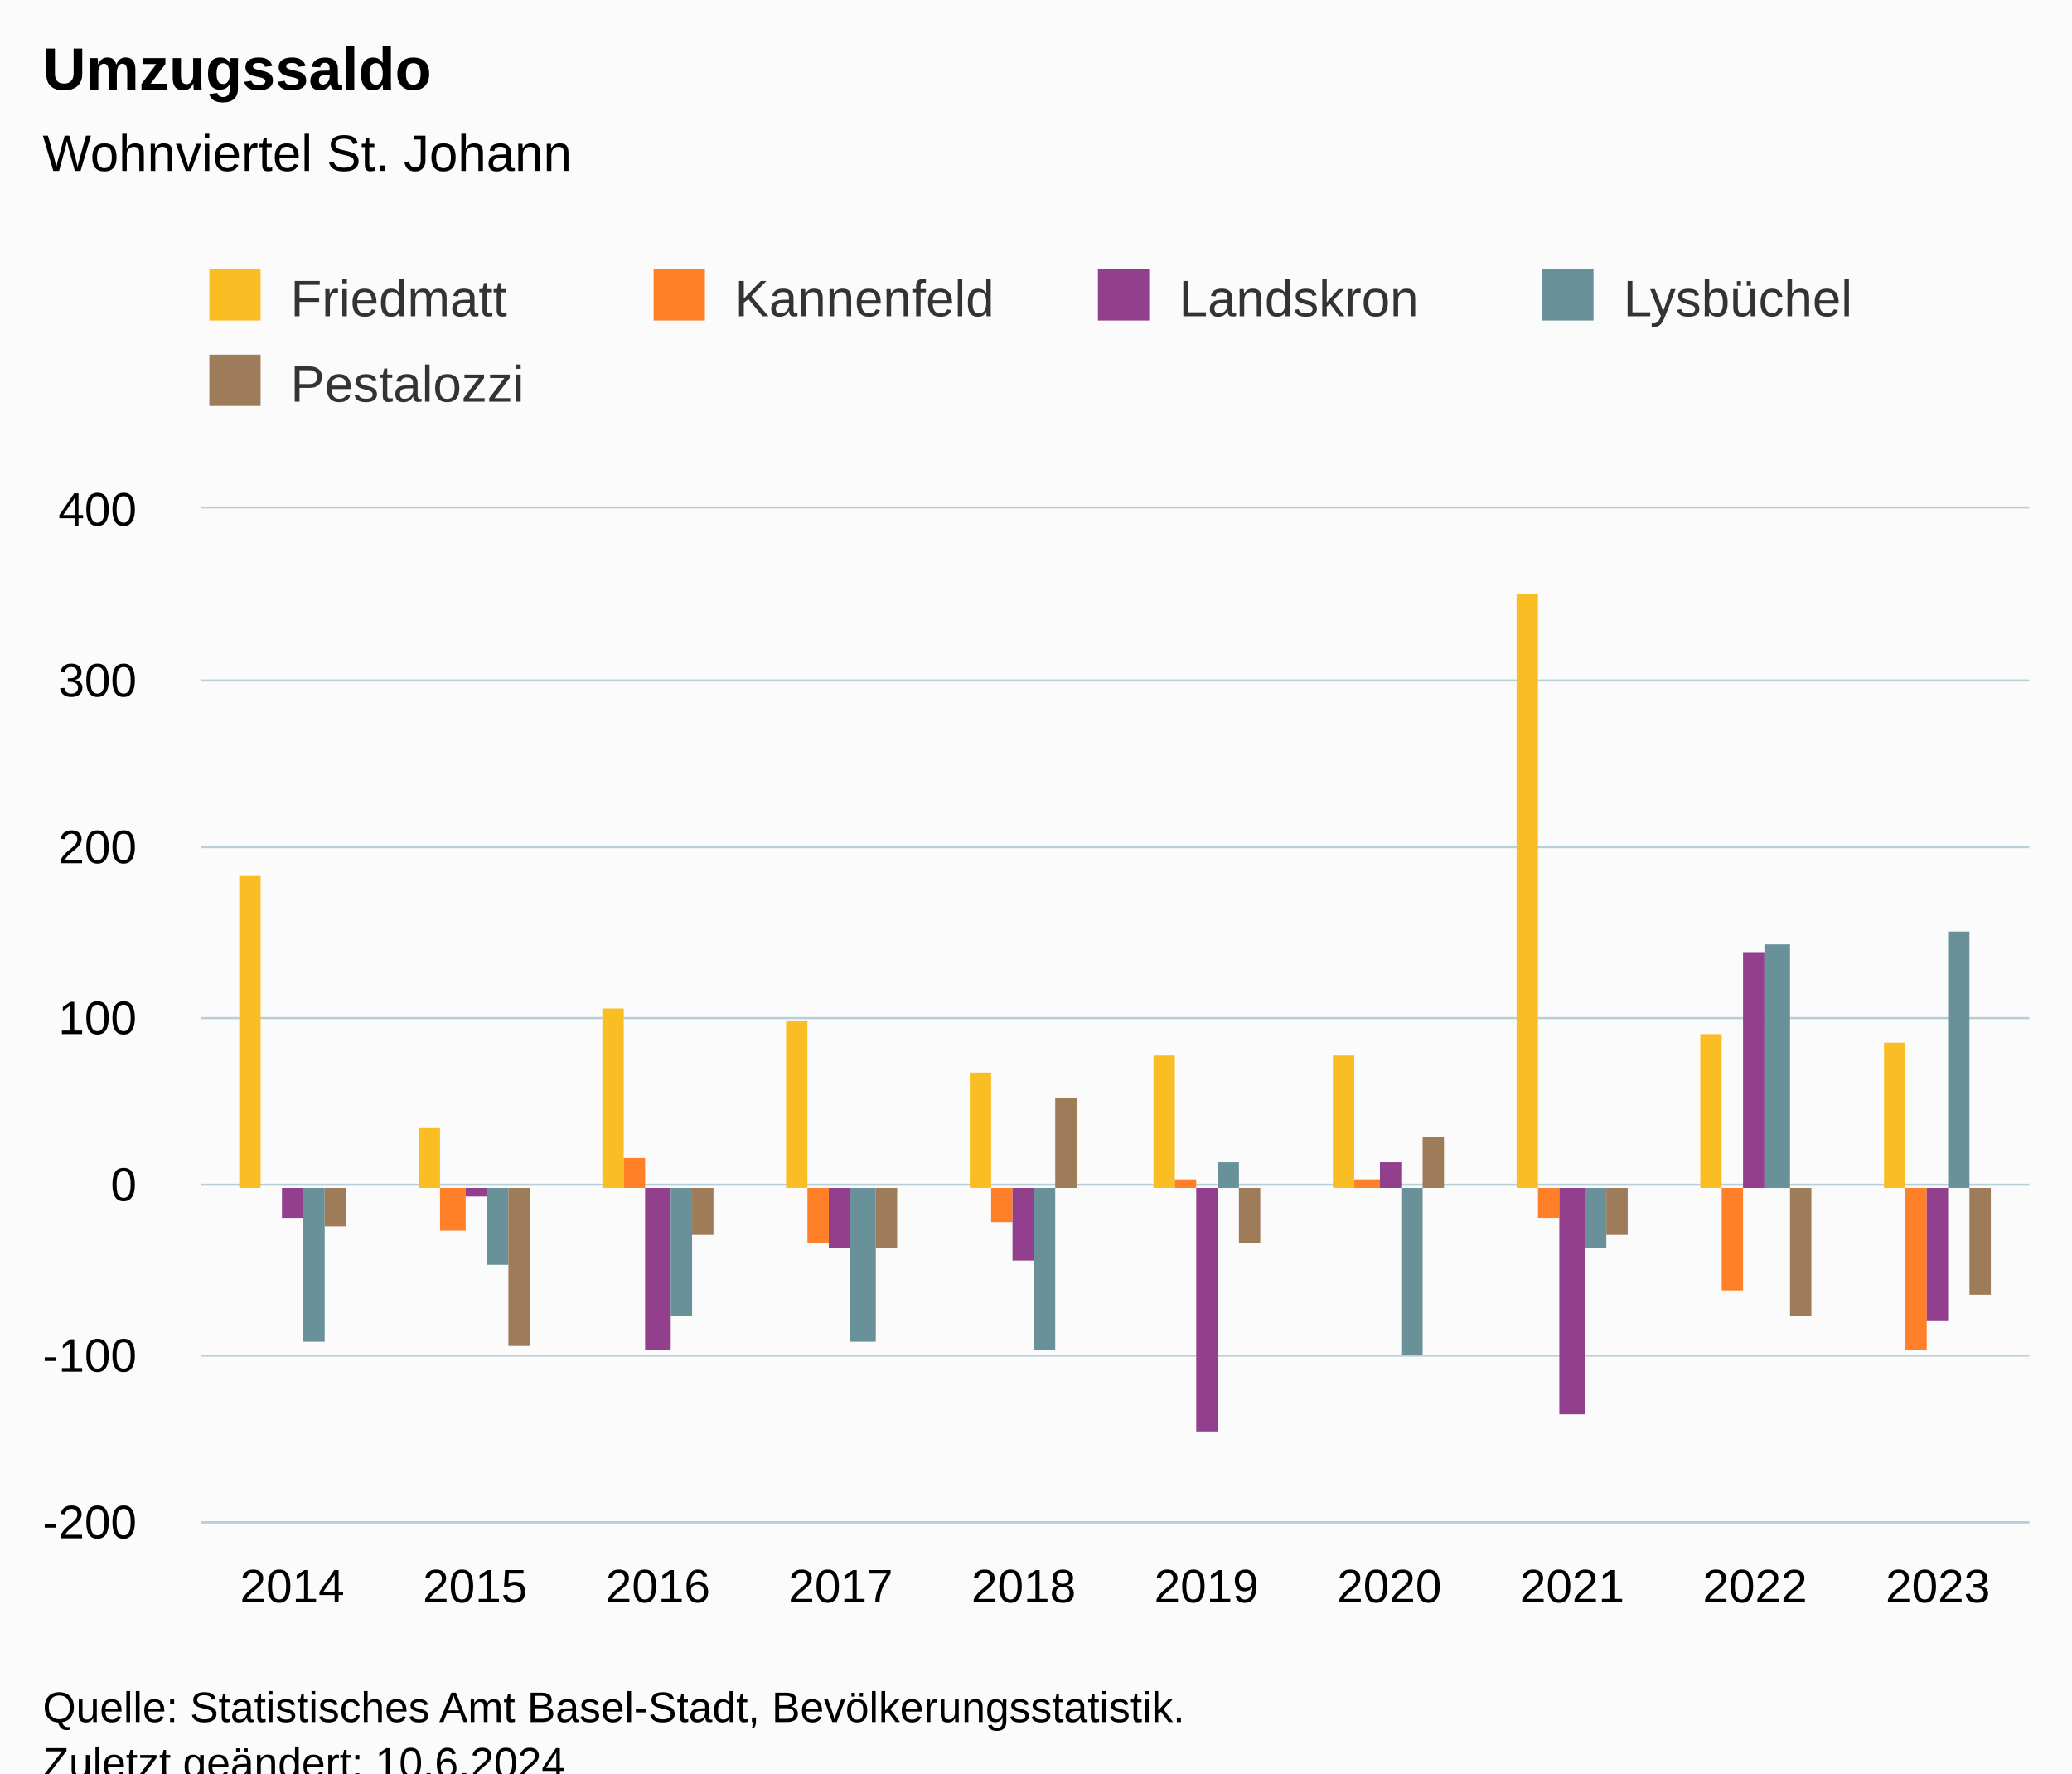
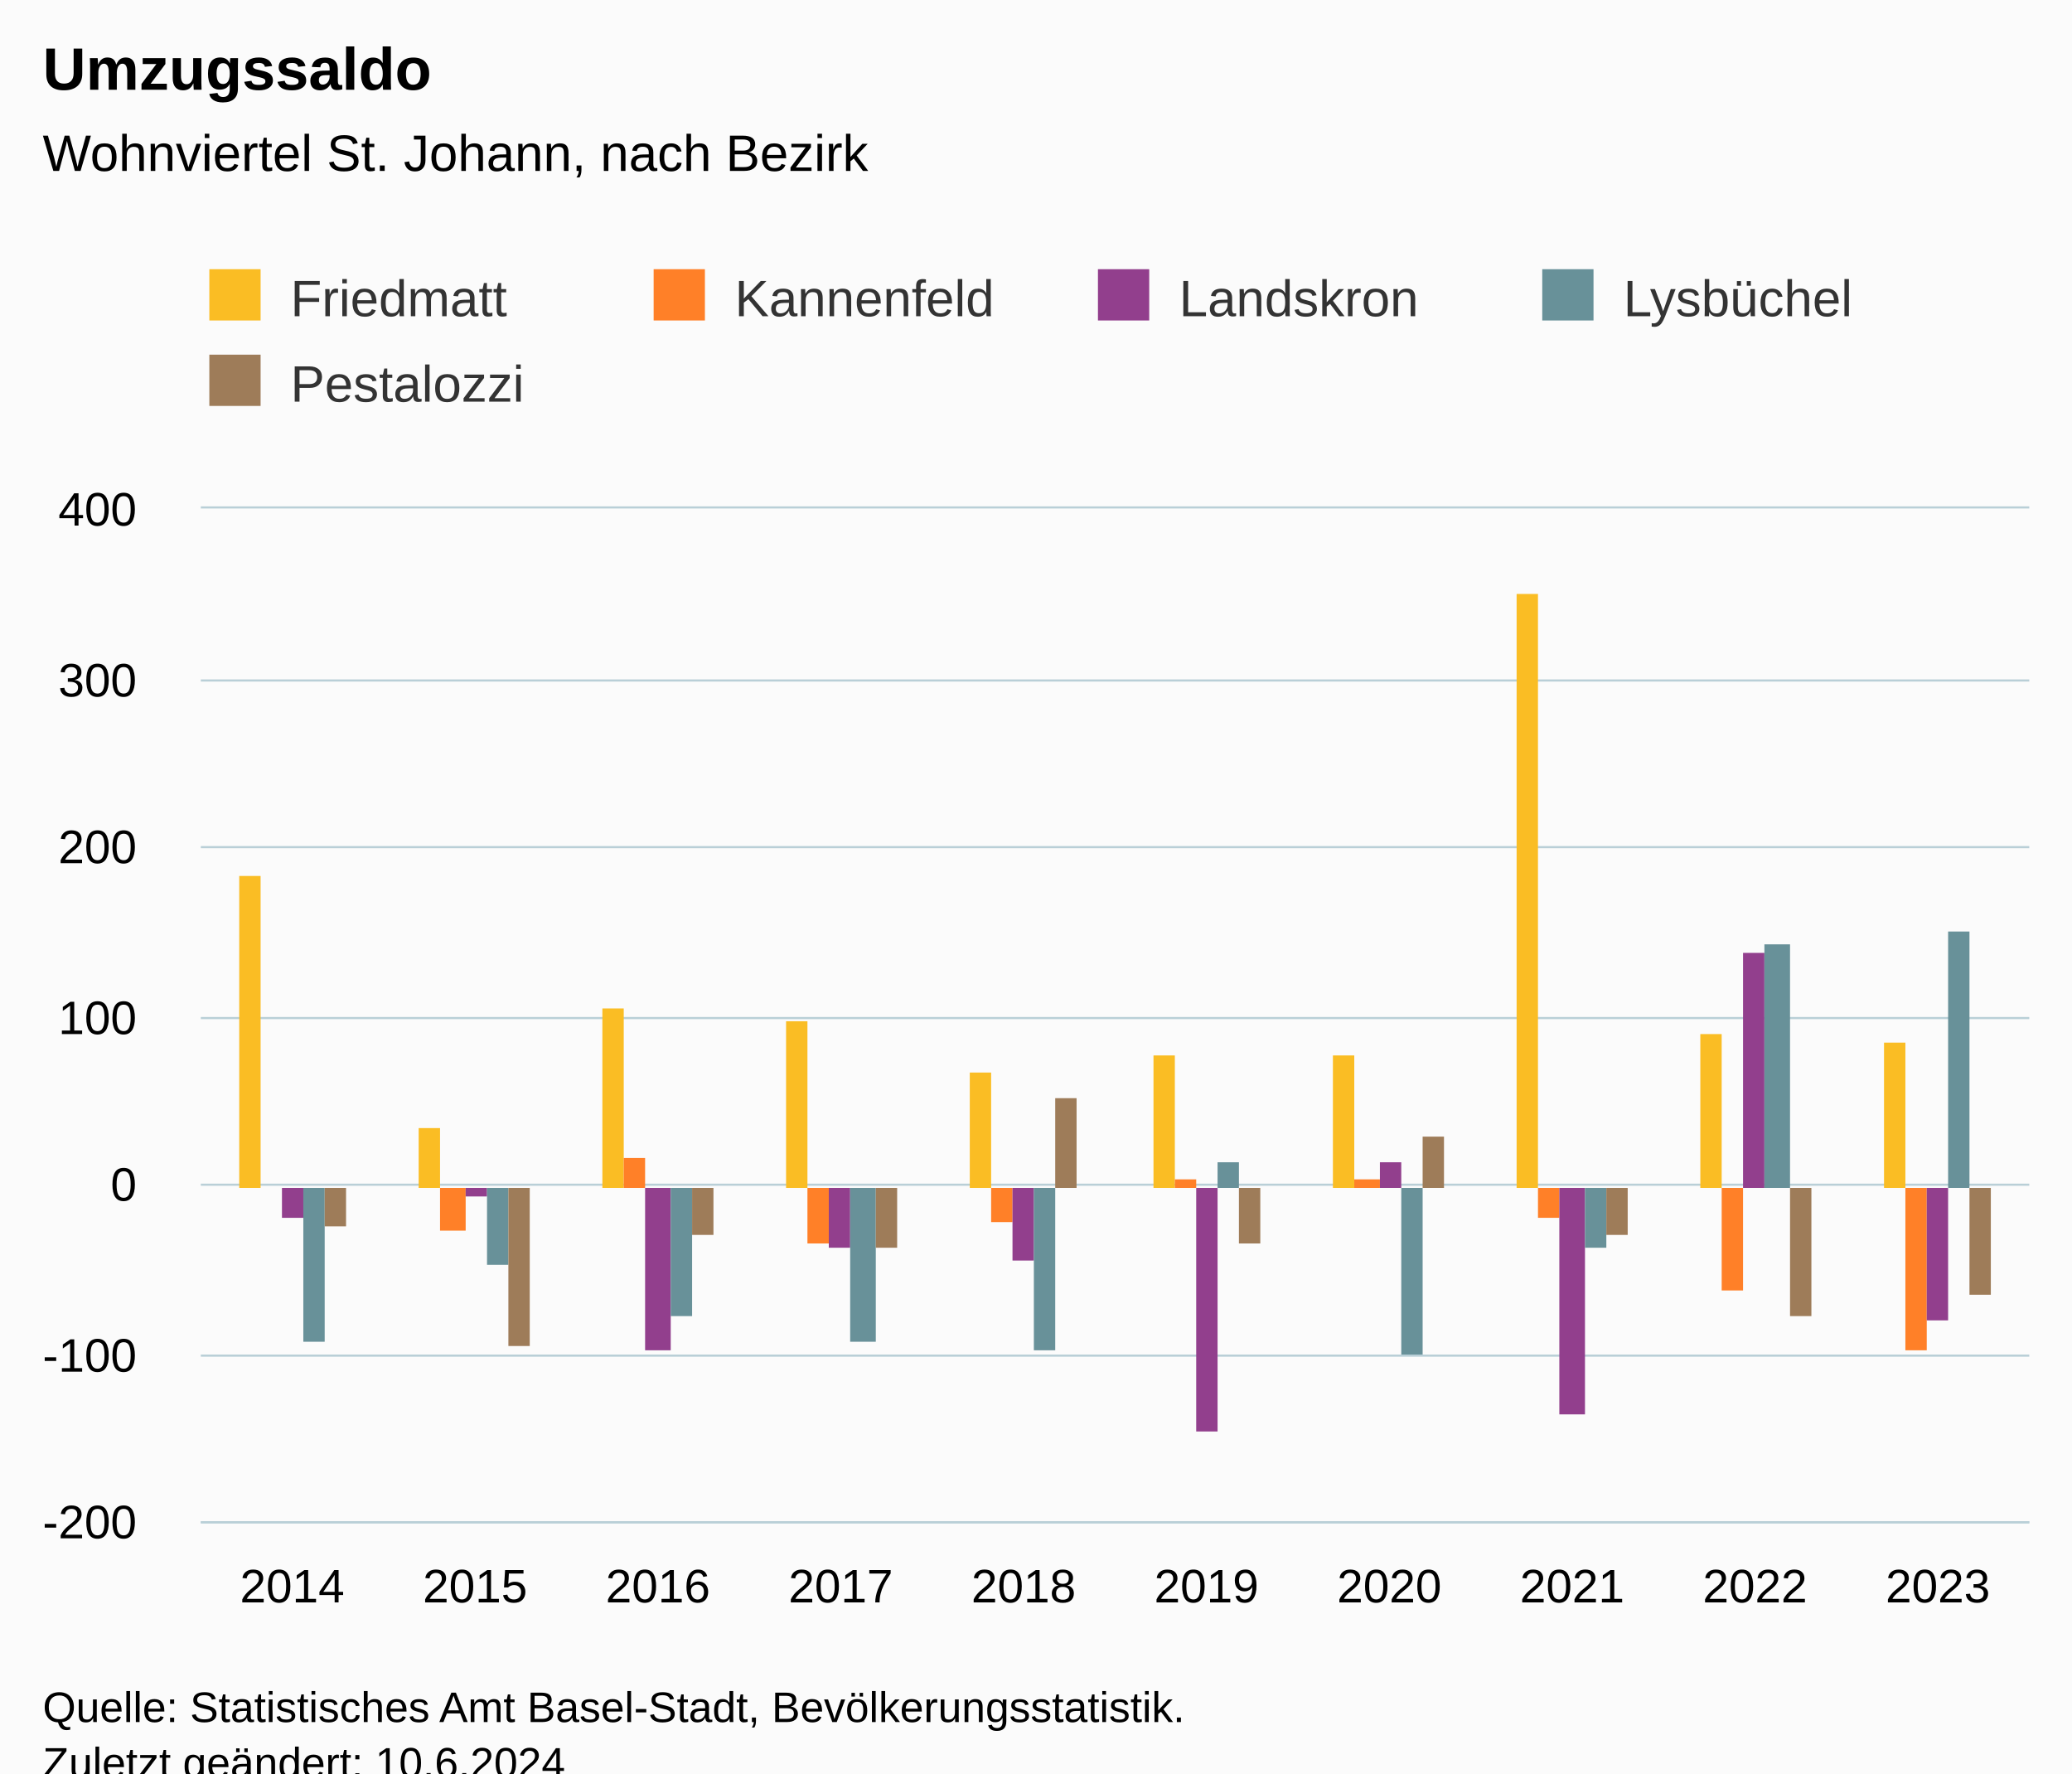
<svg xmlns="http://www.w3.org/2000/svg" version="1.1" class="highcharts-root" style="font-family:Arial;font-size:12px;" viewBox="0 0 485 415">
  <defs>
-     <clipPath id="highcharts-42h538m-57-">
+     <clipPath id="highcharts-vkbaqmk-57-">
      <rect x="0" y="0" width="428" height="237" fill="none" />
    </clipPath>
-     <clipPath id="highcharts-42h538m-68-">
+     <clipPath id="highcharts-vkbaqmk-68-">
      <rect x="0" y="0" width="428" height="237" fill="none" />
    </clipPath>
-     <clipPath id="highcharts-42h538m-109-">
+     <clipPath id="highcharts-vkbaqmk-109-">
      <rect x="47" y="119" width="428" height="237" fill="none" />
    </clipPath>
  </defs>
  <rect fill="#fbfbfb" class="highcharts-background" x="0" y="0" width="485" height="428" rx="0" ry="0" />
  <rect fill="none" class="highcharts-plot-background" x="47" y="119" width="428" height="237" />
  <g class="highcharts-pane-group" data-z-index="0" />
  <g class="highcharts-grid highcharts-xaxis-grid" data-z-index="1">
    <path fill="none" data-z-index="1" class="highcharts-grid-line" d="M 89.5 119 L 89.5 356" opacity="1" />
    <path fill="none" data-z-index="1" class="highcharts-grid-line" d="M 132.5 119 L 132.5 356" opacity="1" />
    <path fill="none" data-z-index="1" class="highcharts-grid-line" d="M 174.5 119 L 174.5 356" opacity="1" />
    <path fill="none" data-z-index="1" class="highcharts-grid-line" d="M 217.5 119 L 217.5 356" opacity="1" />
    <path fill="none" data-z-index="1" class="highcharts-grid-line" d="M 260.5 119 L 260.5 356" opacity="1" />
    <path fill="none" data-z-index="1" class="highcharts-grid-line" d="M 303.5 119 L 303.5 356" opacity="1" />
    <path fill="none" data-z-index="1" class="highcharts-grid-line" d="M 346.5 119 L 346.5 356" opacity="1" />
    <path fill="none" data-z-index="1" class="highcharts-grid-line" d="M 388.5 119 L 388.5 356" opacity="1" />
    <path fill="none" data-z-index="1" class="highcharts-grid-line" d="M 431.5 119 L 431.5 356" opacity="1" />
    <path fill="none" data-z-index="1" class="highcharts-grid-line" d="M 474.5 119 L 474.5 356" opacity="1" />
    <path fill="none" data-z-index="1" class="highcharts-grid-line" d="M 46.5 119 L 46.5 356" opacity="1" />
  </g>
  <g class="highcharts-grid highcharts-yaxis-grid" data-z-index="1">
    <path fill="none" stroke="#B9CFD7" stroke-width="0.5" data-z-index="1" class="highcharts-grid-line" d="M 47 356.25 L 475 356.25" opacity="1" />
    <path fill="none" stroke="#B9CFD7" stroke-width="0.5" data-z-index="1" class="highcharts-grid-line" d="M 47 317.25 L 475 317.25" opacity="1" />
    <path fill="none" stroke="#B9CFD7" stroke-width="0.5" data-z-index="1" class="highcharts-grid-line" d="M 47 277.25 L 475 277.25" opacity="1" />
    <path fill="none" stroke="#B9CFD7" stroke-width="0.5" data-z-index="1" class="highcharts-grid-line" d="M 47 238.25 L 475 238.25" opacity="1" />
    <path fill="none" stroke="#B9CFD7" stroke-width="0.5" data-z-index="1" class="highcharts-grid-line" d="M 47 198.25 L 475 198.25" opacity="1" />
    <path fill="none" stroke="#B9CFD7" stroke-width="0.5" data-z-index="1" class="highcharts-grid-line" d="M 47 159.25 L 475 159.25" opacity="1" />
    <path fill="none" stroke="#B9CFD7" stroke-width="0.5" data-z-index="1" class="highcharts-grid-line" d="M 47 118.75 L 475 118.75" opacity="1" />
  </g>
  <rect fill="none" class="highcharts-plot-border" data-z-index="1" x="47" y="119" width="428" height="237" />
  <g class="highcharts-axis highcharts-xaxis" data-z-index="2">
    <path fill="none" class="highcharts-axis-line" stroke="#B9CFD7" stroke-width="0.5" data-z-index="7" d="M 47 356.25 L 475 356.25" />
  </g>
  <g class="highcharts-axis highcharts-yaxis" data-z-index="2">
    <path fill="none" class="highcharts-axis-line" data-z-index="7" d="M 47 119 L 47 356" />
  </g>
  <g class="highcharts-series-group" data-z-index="3">
-     <g class="highcharts-series highcharts-series-0 highcharts-column-series" data-z-index="0.1" opacity="1" transform="translate(47,119) scale(1 1)" clip-path="url(#highcharts-42h538m-68-)">
+     <g class="highcharts-series highcharts-series-0 highcharts-column-series" data-z-index="0.1" opacity="1" transform="translate(47,119) scale(1 1)" clip-path="url(#highcharts-vkbaqmk-68-)">
      <rect x="9" y="86" width="5" height="73" fill="#FABD24" opacity="1" class="highcharts-point" />
      <rect x="51" y="145" width="5" height="14" fill="#FABD24" opacity="1" class="highcharts-point" />
      <rect x="94" y="117" width="5" height="42" fill="#FABD24" opacity="1" class="highcharts-point" />
      <rect x="137" y="120" width="5" height="39" fill="#FABD24" opacity="1" class="highcharts-point" />
      <rect x="180" y="132" width="5" height="27" fill="#FABD24" opacity="1" class="highcharts-point" />
      <rect x="223" y="128" width="5" height="31" fill="#FABD24" opacity="1" class="highcharts-point" />
      <rect x="265" y="128" width="5" height="31" fill="#FABD24" opacity="1" class="highcharts-point" />
      <rect x="308" y="20" width="5" height="139" fill="#FABD24" opacity="1" class="highcharts-point" />
      <rect x="351" y="123" width="5" height="36" fill="#FABD24" opacity="1" class="highcharts-point" />
      <rect x="394" y="125" width="5" height="34" fill="#FABD24" opacity="1" class="highcharts-point" />
    </g>
    <g class="highcharts-markers highcharts-series-0 highcharts-column-series" data-z-index="0.1" opacity="1" transform="translate(47,119) scale(1 1)" clip-path="none" />
-     <g class="highcharts-series highcharts-series-1 highcharts-column-series" data-z-index="0.1" opacity="1" transform="translate(47,119) scale(1 1)" clip-path="url(#highcharts-42h538m-68-)">
+     <g class="highcharts-series highcharts-series-1 highcharts-column-series" data-z-index="0.1" opacity="1" transform="translate(47,119) scale(1 1)" clip-path="url(#highcharts-vkbaqmk-68-)">
      <rect x="14" y="159" width="5" height="0" fill="#FF8028" opacity="1" class="highcharts-point" />
      <rect x="56" y="159" width="6" height="10" fill="#FF8028" opacity="1" class="highcharts-point highcharts-negative" />
      <rect x="99" y="152" width="5" height="7" fill="#FF8028" opacity="1" class="highcharts-point" />
      <rect x="142" y="159" width="5" height="13" fill="#FF8028" opacity="1" class="highcharts-point highcharts-negative" />
      <rect x="185" y="159" width="5" height="8" fill="#FF8028" opacity="1" class="highcharts-point highcharts-negative" />
      <rect x="228" y="157" width="5" height="2" fill="#FF8028" opacity="1" class="highcharts-point" />
      <rect x="270" y="157" width="6" height="2" fill="#FF8028" opacity="1" class="highcharts-point" />
      <rect x="313" y="159" width="5" height="7" fill="#FF8028" opacity="1" class="highcharts-point highcharts-negative" />
      <rect x="356" y="159" width="5" height="24" fill="#FF8028" opacity="1" class="highcharts-point highcharts-negative" />
      <rect x="399" y="159" width="5" height="38" fill="#FF8028" opacity="1" class="highcharts-point highcharts-negative" />
    </g>
    <g class="highcharts-markers highcharts-series-1 highcharts-column-series" data-z-index="0.1" opacity="1" transform="translate(47,119) scale(1 1)" clip-path="none" />
-     <g class="highcharts-series highcharts-series-2 highcharts-column-series" data-z-index="0.1" opacity="1" transform="translate(47,119) scale(1 1)" clip-path="url(#highcharts-42h538m-68-)">
+     <g class="highcharts-series highcharts-series-2 highcharts-column-series" data-z-index="0.1" opacity="1" transform="translate(47,119) scale(1 1)" clip-path="url(#highcharts-vkbaqmk-68-)">
      <rect x="19" y="159" width="5" height="7" fill="#923F8D" opacity="1" class="highcharts-point highcharts-negative" />
      <rect x="62" y="159" width="5" height="2" fill="#923F8D" opacity="1" class="highcharts-point highcharts-negative" />
      <rect x="104" y="159" width="6" height="38" fill="#923F8D" opacity="1" class="highcharts-point highcharts-negative" />
      <rect x="147" y="159" width="5" height="14" fill="#923F8D" opacity="1" class="highcharts-point highcharts-negative" />
      <rect x="190" y="159" width="5" height="17" fill="#923F8D" opacity="1" class="highcharts-point highcharts-negative" />
      <rect x="233" y="159" width="5" height="57" fill="#923F8D" opacity="1" class="highcharts-point highcharts-negative" />
      <rect x="276" y="153" width="5" height="6" fill="#923F8D" opacity="1" class="highcharts-point" />
      <rect x="318" y="159" width="6" height="53" fill="#923F8D" opacity="1" class="highcharts-point highcharts-negative" />
      <rect x="361" y="104" width="5" height="55" fill="#923F8D" opacity="1" class="highcharts-point" />
      <rect x="404" y="159" width="5" height="31" fill="#923F8D" opacity="1" class="highcharts-point highcharts-negative" />
    </g>
    <g class="highcharts-markers highcharts-series-2 highcharts-column-series" data-z-index="0.1" opacity="1" transform="translate(47,119) scale(1 1)" clip-path="none" />
-     <g class="highcharts-series highcharts-series-3 highcharts-column-series" data-z-index="0.1" opacity="1" transform="translate(47,119) scale(1 1)" clip-path="url(#highcharts-42h538m-68-)">
+     <g class="highcharts-series highcharts-series-3 highcharts-column-series" data-z-index="0.1" opacity="1" transform="translate(47,119) scale(1 1)" clip-path="url(#highcharts-vkbaqmk-68-)">
      <rect x="24" y="159" width="5" height="36" fill="#689199" opacity="1" class="highcharts-point highcharts-negative" />
      <rect x="67" y="159" width="5" height="18" fill="#689199" opacity="1" class="highcharts-point highcharts-negative" />
      <rect x="110" y="159" width="5" height="30" fill="#689199" opacity="1" class="highcharts-point highcharts-negative" />
      <rect x="152" y="159" width="6" height="36" fill="#689199" opacity="1" class="highcharts-point highcharts-negative" />
      <rect x="195" y="159" width="5" height="38" fill="#689199" opacity="1" class="highcharts-point highcharts-negative" />
      <rect x="238" y="153" width="5" height="6" fill="#689199" opacity="1" class="highcharts-point" />
      <rect x="281" y="159" width="5" height="39" fill="#689199" opacity="1" class="highcharts-point highcharts-negative" />
      <rect x="324" y="159" width="5" height="14" fill="#689199" opacity="1" class="highcharts-point highcharts-negative" />
      <rect x="366" y="102" width="6" height="57" fill="#689199" opacity="1" class="highcharts-point" />
      <rect x="409" y="99" width="5" height="60" fill="#689199" opacity="1" class="highcharts-point" />
    </g>
    <g class="highcharts-markers highcharts-series-3 highcharts-column-series" data-z-index="0.1" opacity="1" transform="translate(47,119) scale(1 1)" clip-path="none" />
-     <g class="highcharts-series highcharts-series-4 highcharts-column-series" data-z-index="0.1" opacity="1" transform="translate(47,119) scale(1 1)" clip-path="url(#highcharts-42h538m-68-)">
+     <g class="highcharts-series highcharts-series-4 highcharts-column-series" data-z-index="0.1" opacity="1" transform="translate(47,119) scale(1 1)" clip-path="url(#highcharts-vkbaqmk-68-)">
      <rect x="29" y="159" width="5" height="9" fill="#9E7C59" opacity="1" class="highcharts-point highcharts-negative" />
      <rect x="72" y="159" width="5" height="37" fill="#9E7C59" opacity="1" class="highcharts-point highcharts-negative" />
      <rect x="115" y="159" width="5" height="11" fill="#9E7C59" opacity="1" class="highcharts-point highcharts-negative" />
      <rect x="158" y="159" width="5" height="14" fill="#9E7C59" opacity="1" class="highcharts-point highcharts-negative" />
      <rect x="200" y="138" width="5" height="21" fill="#9E7C59" opacity="1" class="highcharts-point" />
      <rect x="243" y="159" width="5" height="13" fill="#9E7C59" opacity="1" class="highcharts-point highcharts-negative" />
      <rect x="286" y="147" width="5" height="12" fill="#9E7C59" opacity="1" class="highcharts-point" />
      <rect x="329" y="159" width="5" height="11" fill="#9E7C59" opacity="1" class="highcharts-point highcharts-negative" />
      <rect x="372" y="159" width="5" height="30" fill="#9E7C59" opacity="1" class="highcharts-point highcharts-negative" />
      <rect x="414" y="159" width="5" height="25" fill="#9E7C59" opacity="1" class="highcharts-point highcharts-negative" />
    </g>
    <g class="highcharts-markers highcharts-series-4 highcharts-column-series" data-z-index="0.1" opacity="1" transform="translate(47,119) scale(1 1)" clip-path="none" />
  </g>
  <text x="10" text-anchor="start" class="highcharts-title" data-z-index="4" style="color:#000000;font-size:14px;font-weight:bold;fill:#000000;" y="21">
    <tspan>Umzugssaldo</tspan>
  </text>
  <text x="10" text-anchor="start" class="highcharts-subtitle" data-z-index="4" style="color:#000000;font-size:12px;font-weight:normal;fill:#000000;" y="40">
-     <tspan>Wohnviertel St. Johann</tspan>
+     <tspan>Wohnviertel St. Johann, nach Bezirk</tspan>
  </text>
  <text x="10" text-anchor="start" class="highcharts-caption" data-z-index="4" style="color:#666666;fill:#666666;" y="390" />
  <g class="highcharts-legend" data-z-index="7" transform="translate(39,56)">
    <rect fill="none" class="highcharts-legend-box" rx="0" ry="0" x="0" y="0" width="412" height="51" visibility="visible" />
    <g data-z-index="1">
      <g>
        <g class="highcharts-legend-item highcharts-column-series highcharts-color-undefined highcharts-series-1" data-z-index="1" transform="translate(112,3)">
          <text x="21" y="15" style="color:#333333;cursor:pointer;font-size:12px;font-weight:normal;fill:#333333;" text-anchor="start" data-z-index="2">
            <tspan>Kannenfeld</tspan>
          </text>
          <rect x="2" y="4" width="12" height="12" fill="#FF8028" class="highcharts-point" data-z-index="3" />
        </g>
        <g class="highcharts-legend-item highcharts-column-series highcharts-color-undefined highcharts-series-2" data-z-index="1" transform="translate(216,3)">
          <text x="21" y="15" style="color:#333333;cursor:pointer;font-size:12px;font-weight:normal;fill:#333333;" text-anchor="start" data-z-index="2">
            <tspan>Landskron</tspan>
          </text>
          <rect x="2" y="4" width="12" height="12" fill="#923F8D" class="highcharts-point" data-z-index="3" />
        </g>
        <g class="highcharts-legend-item highcharts-column-series highcharts-color-undefined highcharts-series-3" data-z-index="1" transform="translate(320,3)">
          <text x="21" y="15" style="color:#333333;cursor:pointer;font-size:12px;font-weight:normal;fill:#333333;" text-anchor="start" data-z-index="2">
            <tspan>Lysbüchel</tspan>
          </text>
          <rect x="2" y="4" width="12" height="12" fill="#689199" class="highcharts-point" data-z-index="3" />
        </g>
        <g class="highcharts-legend-item highcharts-column-series highcharts-color-undefined highcharts-series-4" data-z-index="1" transform="translate(8,23)">
          <text x="21" y="15" style="color:#333333;cursor:pointer;font-size:12px;font-weight:normal;fill:#333333;" text-anchor="start" data-z-index="2">
            <tspan>Pestalozzi</tspan>
          </text>
          <rect x="2" y="4" width="12" height="12" fill="#9E7C59" class="highcharts-point" data-z-index="3" />
        </g>
        <g class="highcharts-legend-item highcharts-column-series highcharts-color-undefined highcharts-series-0" data-z-index="1" transform="translate(8,3)">
          <text x="21" y="15" style="color:#333333;cursor:pointer;font-size:12px;font-weight:normal;fill:#333333;" text-anchor="start" data-z-index="2">
            <tspan>Friedmatt</tspan>
          </text>
          <rect x="2" y="4" width="12" height="12" fill="#FABD24" class="highcharts-point" data-z-index="3" />
        </g>
      </g>
    </g>
  </g>
  <g class="highcharts-axis-labels highcharts-xaxis-labels" data-z-index="7">
    <text x="68.4" style="color:#000000;cursor:default;font-size:11px;fill:#000000;" text-anchor="middle" transform="translate(0,0)" y="375" opacity="1">2014</text>
    <text x="111.2" style="color:#000000;cursor:default;font-size:11px;fill:#000000;" text-anchor="middle" transform="translate(0,0)" y="375" opacity="1">2015</text>
    <text x="154" style="color:#000000;cursor:default;font-size:11px;fill:#000000;" text-anchor="middle" transform="translate(0,0)" y="375" opacity="1">2016</text>
    <text x="196.8" style="color:#000000;cursor:default;font-size:11px;fill:#000000;" text-anchor="middle" transform="translate(0,0)" y="375" opacity="1">2017</text>
    <text x="239.6" style="color:#000000;cursor:default;font-size:11px;fill:#000000;" text-anchor="middle" transform="translate(0,0)" y="375" opacity="1">2018</text>
    <text x="282.4" style="color:#000000;cursor:default;font-size:11px;fill:#000000;" text-anchor="middle" transform="translate(0,0)" y="375" opacity="1">2019</text>
    <text x="325.2" style="color:#000000;cursor:default;font-size:11px;fill:#000000;" text-anchor="middle" transform="translate(0,0)" y="375" opacity="1">2020</text>
    <text x="368" style="color:#000000;cursor:default;font-size:11px;fill:#000000;" text-anchor="middle" transform="translate(0,0)" y="375" opacity="1">2021</text>
    <text x="410.8" style="color:#000000;cursor:default;font-size:11px;fill:#000000;" text-anchor="middle" transform="translate(0,0)" y="375" opacity="1">2022</text>
    <text x="453.6" style="color:#000000;cursor:default;font-size:11px;fill:#000000;" text-anchor="middle" transform="translate(0,0)" y="375" opacity="1">2023</text>
  </g>
  <g class="highcharts-axis-labels highcharts-yaxis-labels" data-z-index="7">
    <text x="32" style="color:#000000;cursor:default;font-size:11px;fill:#000000;" text-anchor="end" transform="translate(0,0)" y="360" opacity="1">-200</text>
    <text x="32" style="color:#000000;cursor:default;font-size:11px;fill:#000000;" text-anchor="end" transform="translate(0,0)" y="321" opacity="1">-100</text>
    <text x="32" style="color:#000000;cursor:default;font-size:11px;fill:#000000;" text-anchor="end" transform="translate(0,0)" y="281" opacity="1">0</text>
    <text x="32" style="color:#000000;cursor:default;font-size:11px;fill:#000000;" text-anchor="end" transform="translate(0,0)" y="242" opacity="1">100</text>
    <text x="32" style="color:#000000;cursor:default;font-size:11px;fill:#000000;" text-anchor="end" transform="translate(0,0)" y="202" opacity="1">200</text>
    <text x="32" style="color:#000000;cursor:default;font-size:11px;fill:#000000;" text-anchor="end" transform="translate(0,0)" y="163" opacity="1">300</text>
    <text x="32" style="color:#000000;cursor:default;font-size:11px;fill:#000000;" text-anchor="end" transform="translate(0,0)" y="123" opacity="1">400</text>
  </g>
  <text x="10" class="highcharts-credits" text-anchor="start" data-z-index="8" style="cursor:default;color:#000000;font-size:10px;fill:#000000;" y="403">
    <tspan>Quelle: Statistisches Amt Basel-Stadt, Bevölkerungsstatistik.</tspan>
    <tspan x="10" dy="13">Zuletzt geändert: 10.6.2024</tspan>
  </text>
-   <g class="highcharts-control-points" data-z-index="99" clip-path="url(#highcharts-42h538m-109-)" />
+   <g class="highcharts-control-points" data-z-index="99" clip-path="url(#highcharts-vkbaqmk-109-)" />
</svg>
